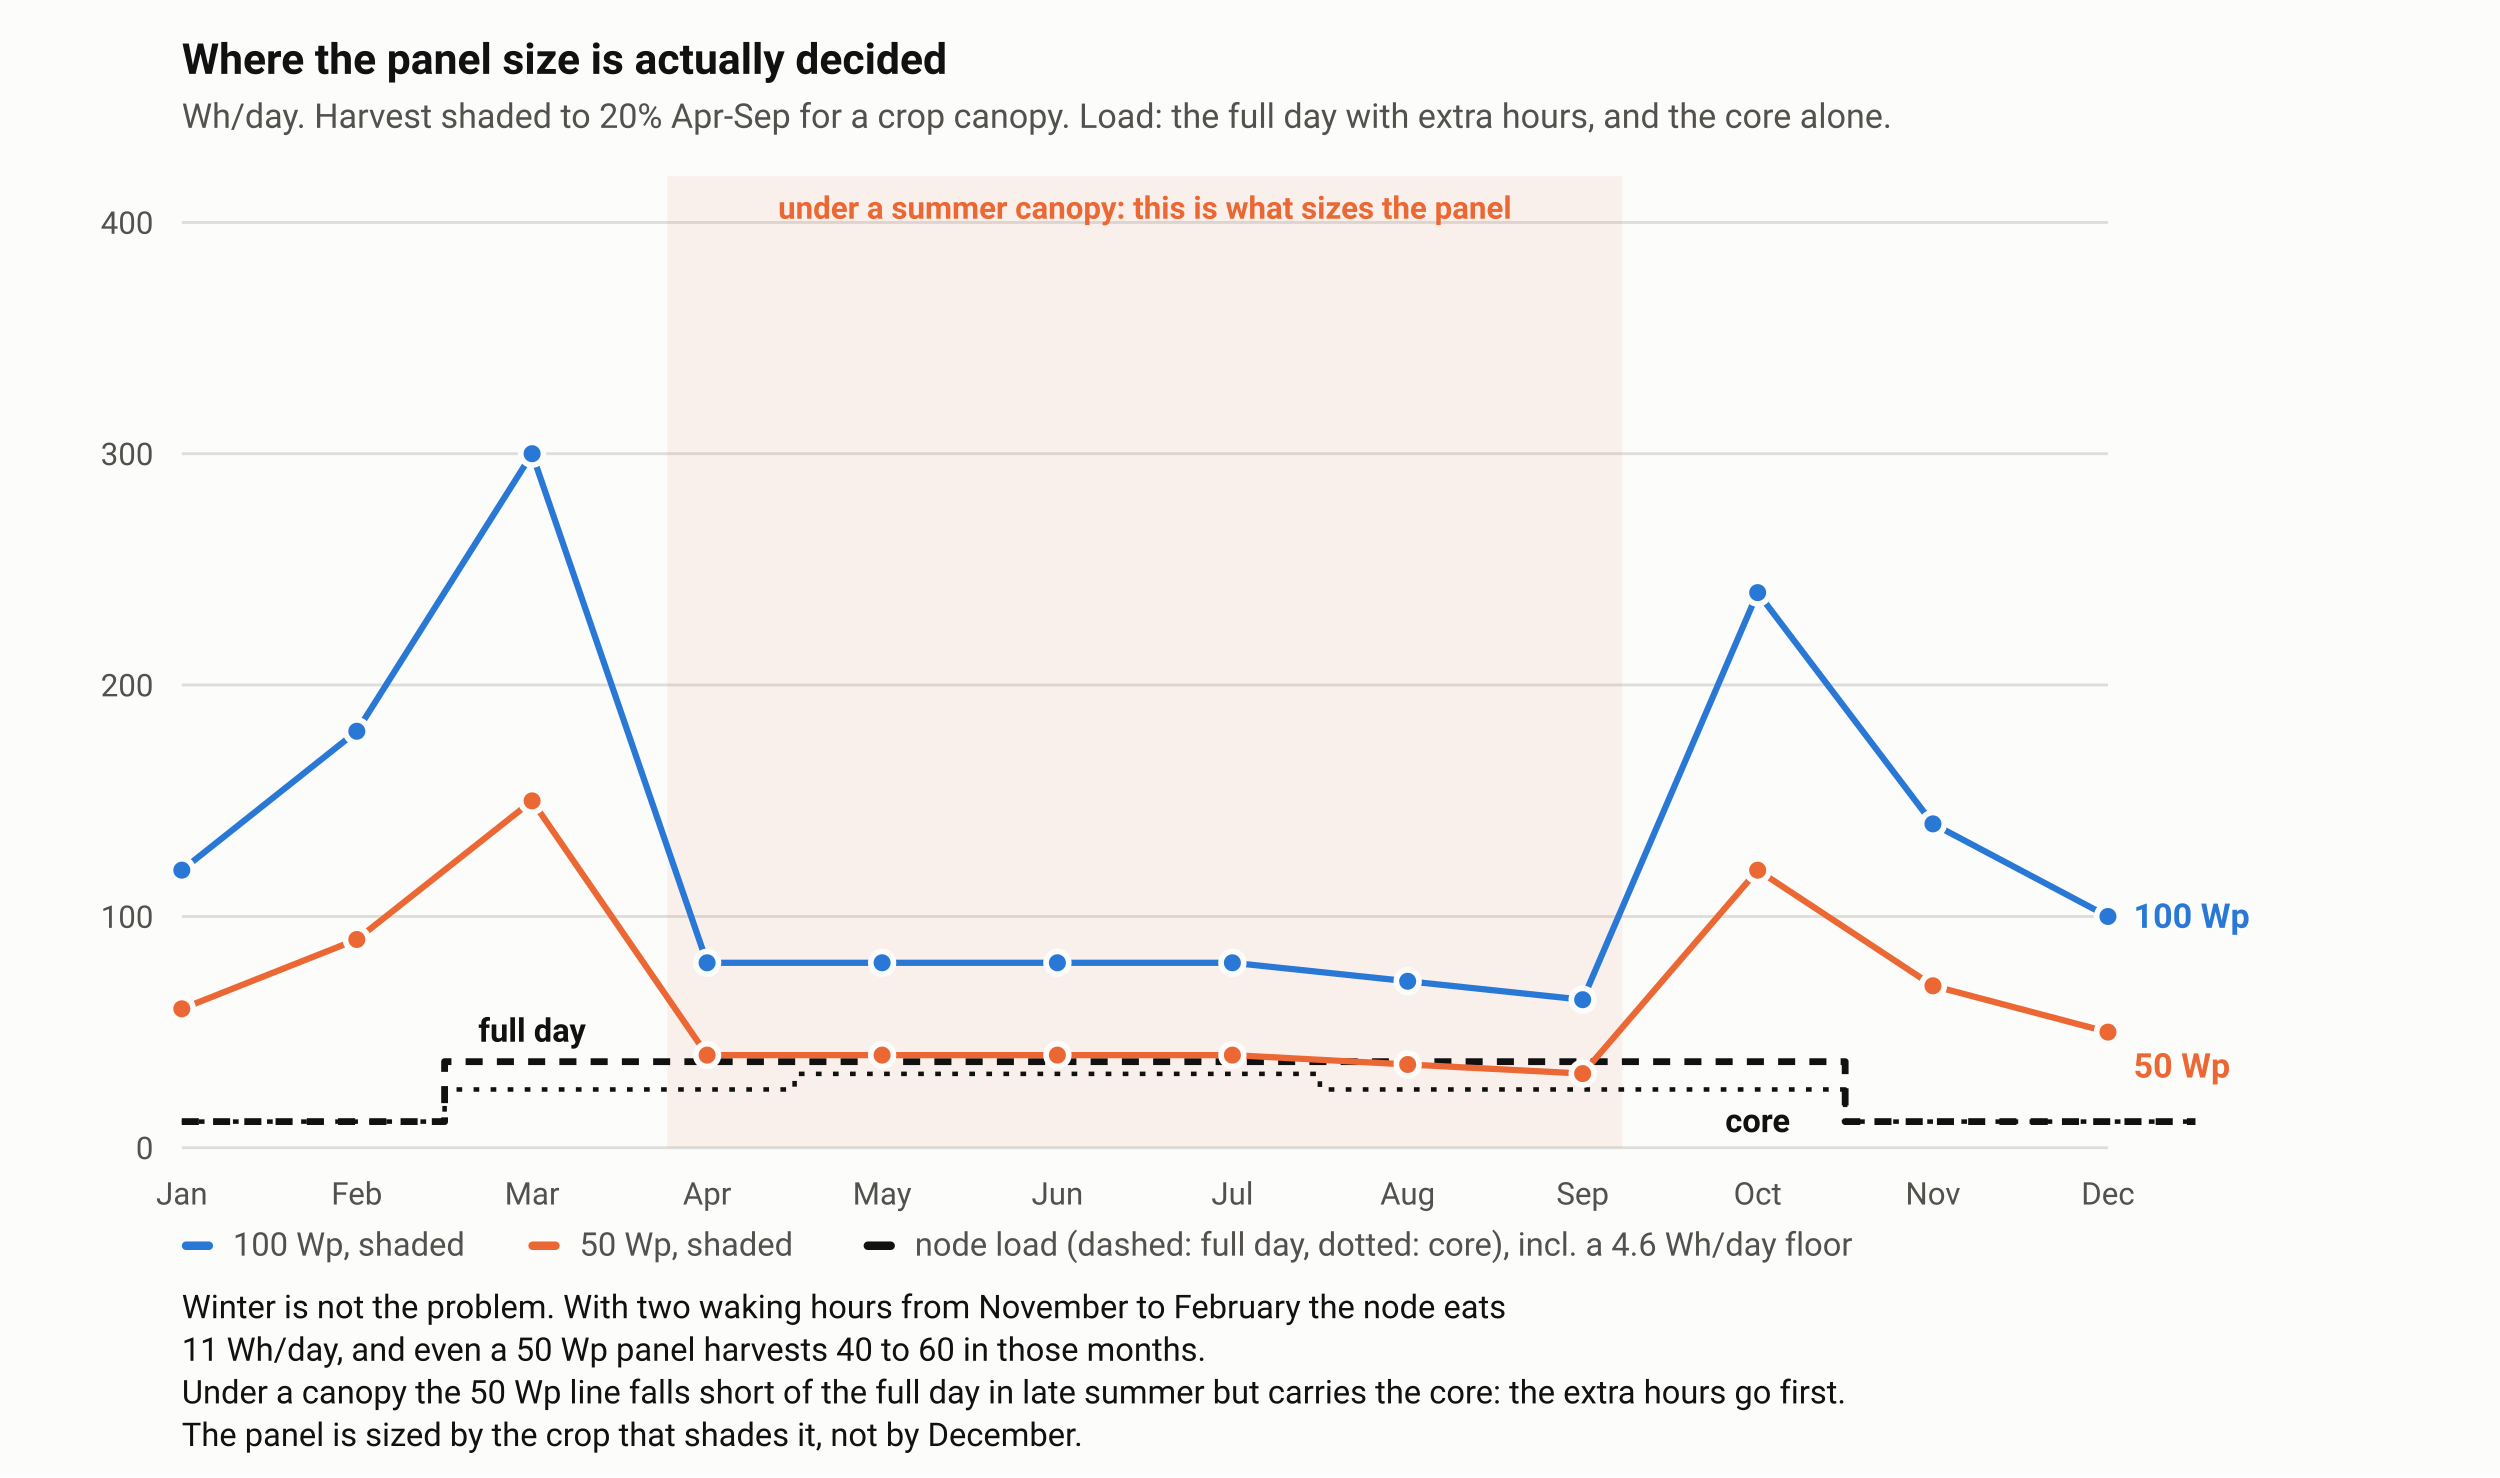
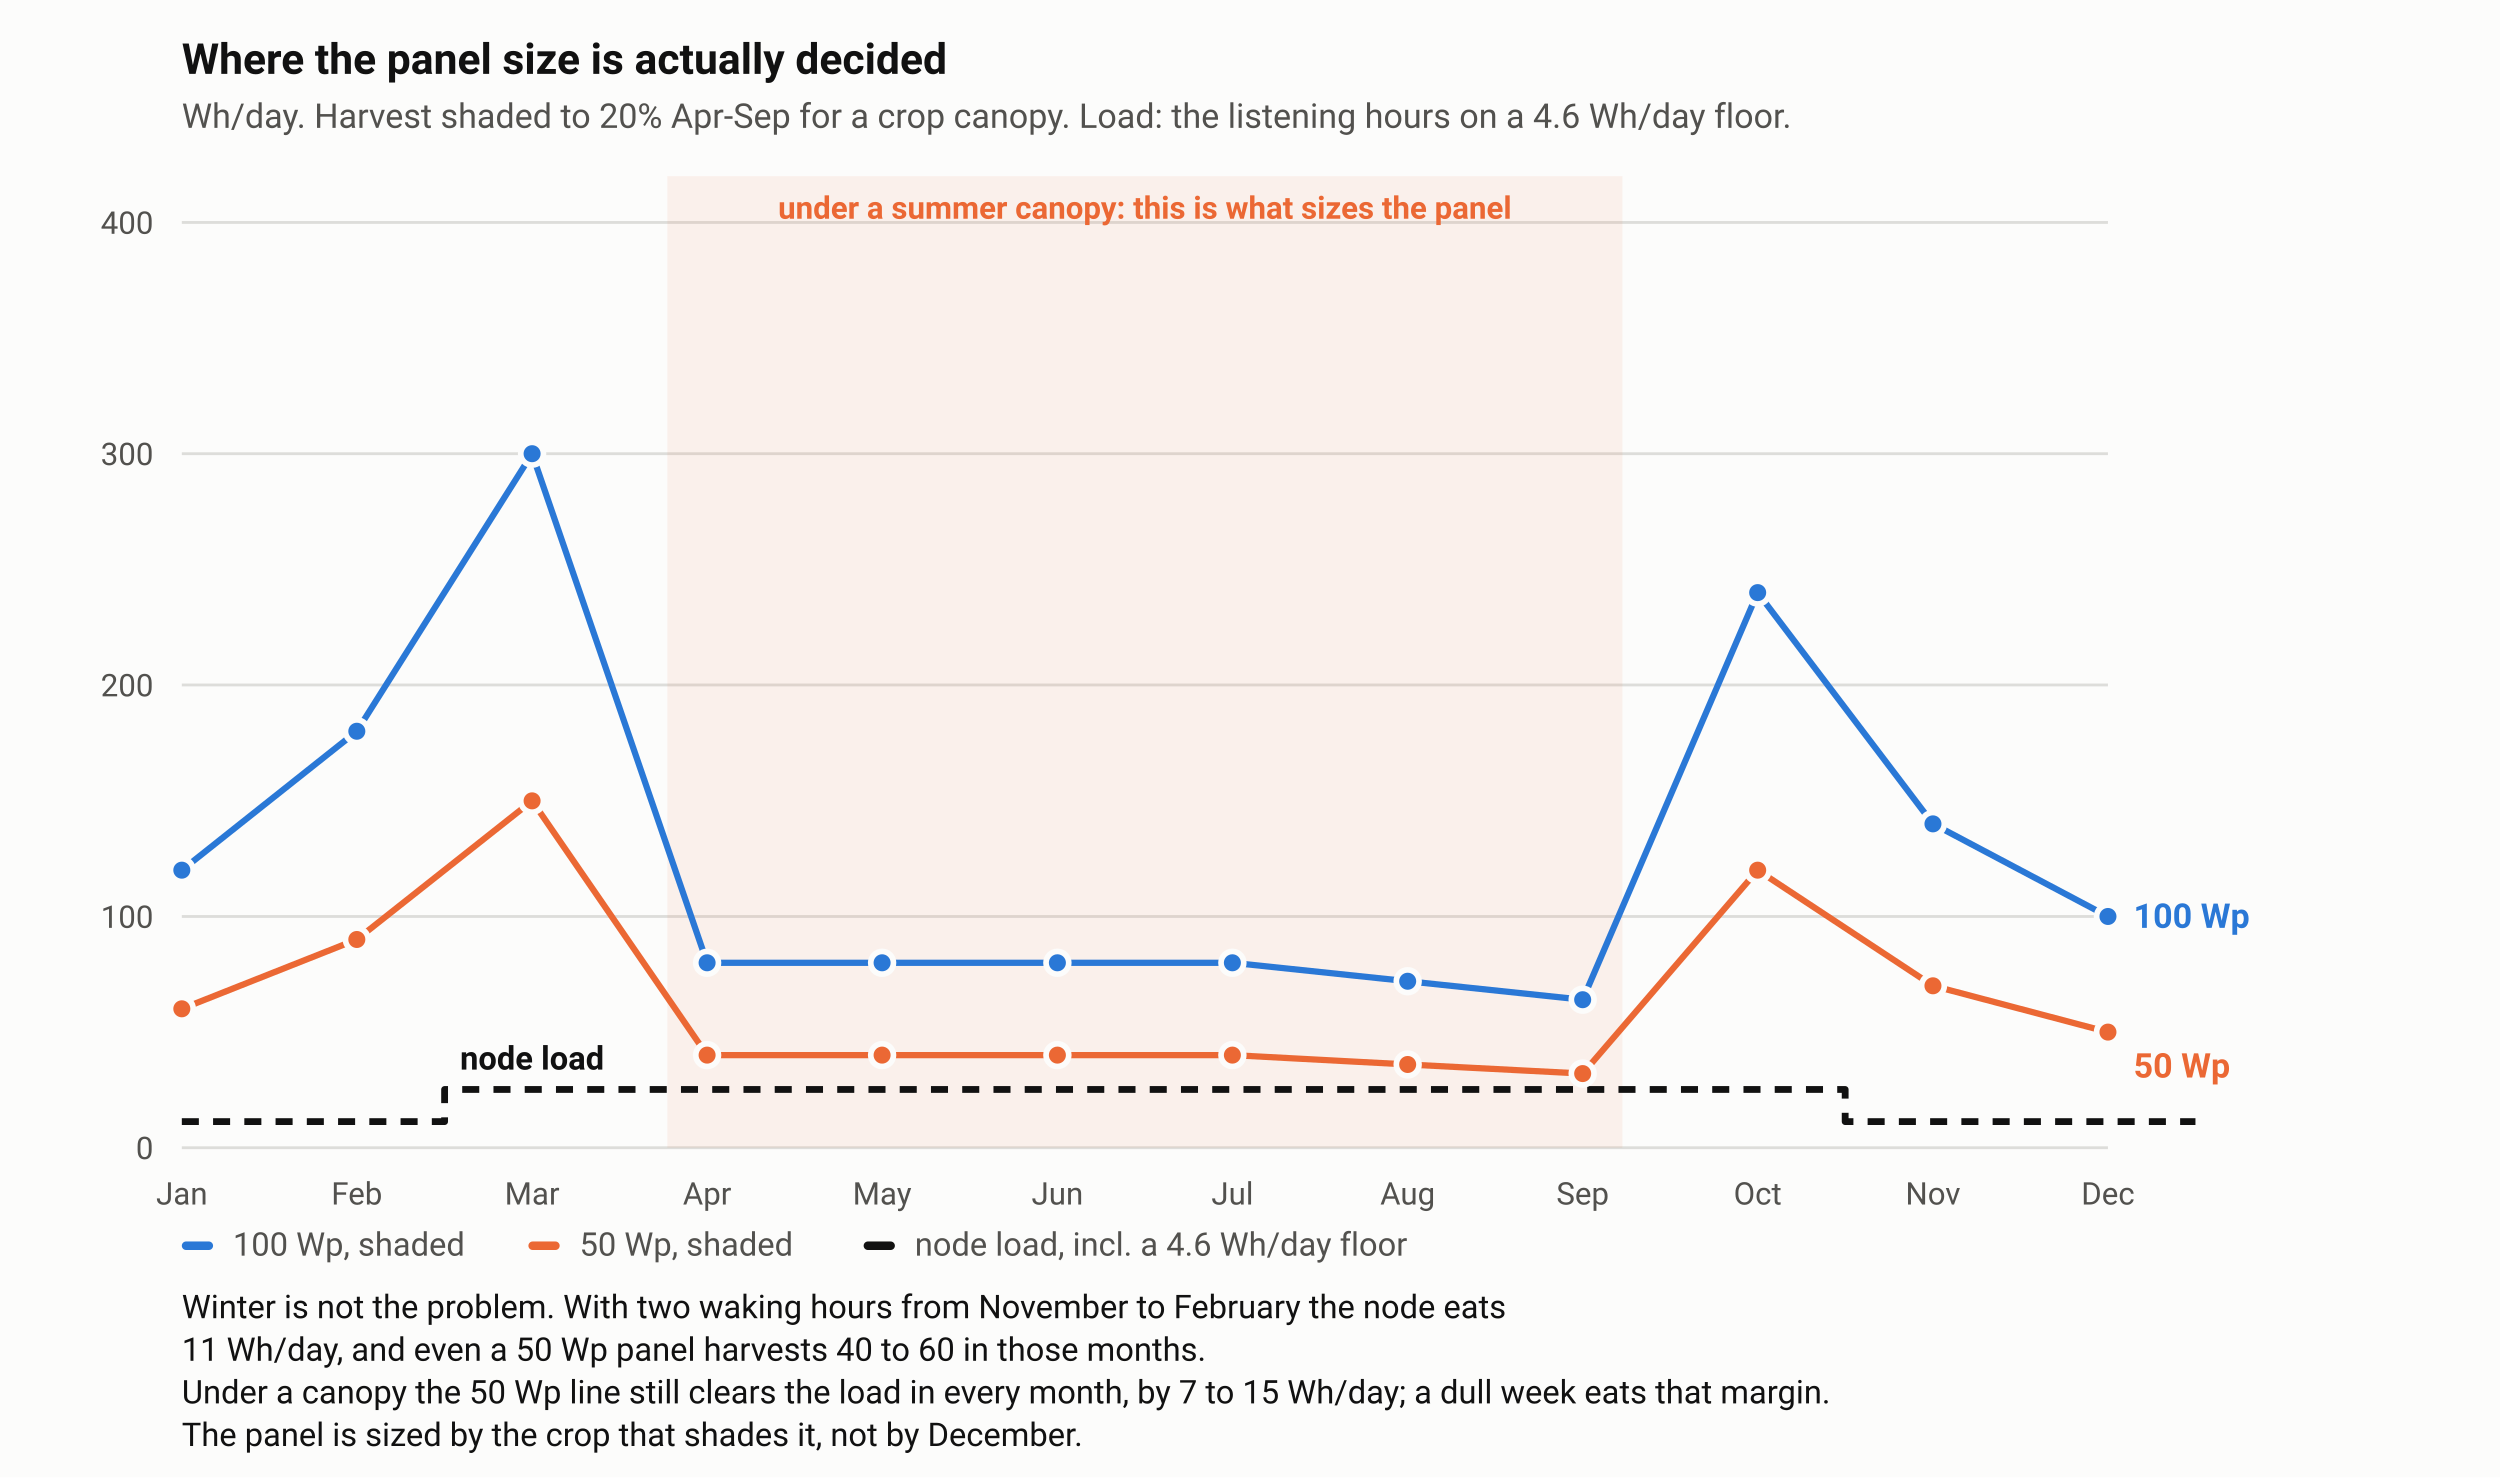
<svg xmlns="http://www.w3.org/2000/svg" width="880" height="520" viewBox="0 0 880 520" font-family="ui-sans-serif,system-ui,-apple-system,Segoe UI,Roboto,sans-serif">
  <rect width="880" height="520" fill="#fcfcfb" />
  <text x="64" y="26" font-size="15" font-weight="600" fill="#111111">Where the panel size is actually decided</text>
-   <text x="64" y="45" font-size="12" fill="#52514e">Wh/day. Harvest shaded to 20% Apr-Sep for a crop canopy. Load: the full day with extra hours, and the core alone.</text>
+   <text x="64" y="45" font-size="12" fill="#52514e">Wh/day. Harvest shaded to 20% Apr-Sep for a crop canopy. Load: the listening hours on a 4.6 Wh/day floor.</text>
  <line x1="64" y1="404.0" x2="742" y2="404.0" stroke="#b9b8b2" stroke-width="1" opacity="0.45" />
  <text x="54" y="408.0" font-size="11" fill="#52514e" text-anchor="end">0</text>
  <line x1="64" y1="322.6" x2="742" y2="322.6" stroke="#b9b8b2" stroke-width="1" opacity="0.45" />
  <text x="54" y="326.6" font-size="11" fill="#52514e" text-anchor="end">100</text>
  <line x1="64" y1="241.1" x2="742" y2="241.1" stroke="#b9b8b2" stroke-width="1" opacity="0.45" />
  <text x="54" y="245.1" font-size="11" fill="#52514e" text-anchor="end">200</text>
  <line x1="64" y1="159.7" x2="742" y2="159.7" stroke="#b9b8b2" stroke-width="1" opacity="0.45" />
  <text x="54" y="163.7" font-size="11" fill="#52514e" text-anchor="end">300</text>
  <line x1="64" y1="78.3" x2="742" y2="78.3" stroke="#b9b8b2" stroke-width="1" opacity="0.45" />
  <text x="54" y="82.3" font-size="11" fill="#52514e" text-anchor="end">400</text>
  <text x="64.0" y="424" font-size="11" fill="#52514e" text-anchor="middle">Jan</text>
  <text x="125.6" y="424" font-size="11" fill="#52514e" text-anchor="middle">Feb</text>
  <text x="187.3" y="424" font-size="11" fill="#52514e" text-anchor="middle">Mar</text>
  <text x="248.9" y="424" font-size="11" fill="#52514e" text-anchor="middle">Apr</text>
  <text x="310.5" y="424" font-size="11" fill="#52514e" text-anchor="middle">May</text>
  <text x="372.2" y="424" font-size="11" fill="#52514e" text-anchor="middle">Jun</text>
  <text x="433.8" y="424" font-size="11" fill="#52514e" text-anchor="middle">Jul</text>
  <text x="495.5" y="424" font-size="11" fill="#52514e" text-anchor="middle">Aug</text>
  <text x="557.1" y="424" font-size="11" fill="#52514e" text-anchor="middle">Sep</text>
  <text x="618.7" y="424" font-size="11" fill="#52514e" text-anchor="middle">Oct</text>
  <text x="680.4" y="424" font-size="11" fill="#52514e" text-anchor="middle">Nov</text>
  <text x="742.0" y="424" font-size="11" fill="#52514e" text-anchor="middle">Dec</text>
  <rect x="234.9" y="62" width="336.2" height="342" fill="#eb6834" opacity="0.08" />
  <text x="403.0" y="77" font-size="11" fill="#eb6834" text-anchor="middle" font-weight="600">under a summer canopy: this is what sizes the panel</text>
-   <polyline points="64.0,394.8 94.8,394.8 94.8,394.8 156.5,394.8 156.5,373.7 218.1,373.7 218.1,373.7 279.7,373.7 279.7,373.7 341.4,373.7 341.4,373.7 403.0,373.7 403.0,373.7 464.6,373.7 464.6,373.7 526.3,373.7 526.3,373.7 587.9,373.7 587.9,373.7 649.5,373.7 649.5,394.8 711.2,394.8 711.2,394.8 772.8,394.8" fill="none" stroke="#111111" stroke-width="2.4" stroke-dasharray="6 5" stroke-linejoin="round" />
-   <polyline points="64.0,394.8 94.8,394.8 94.8,394.8 156.5,394.8 156.5,383.5 218.1,383.5 218.1,383.5 279.7,383.5 279.7,378.0 341.4,378.0 341.4,378.0 403.0,378.0 403.0,378.0 464.6,378.0 464.6,383.5 526.3,383.5 526.3,383.5 587.9,383.5 587.9,383.5 649.5,383.5 649.5,394.8 711.2,394.8 711.2,394.8 772.8,394.8" fill="none" stroke="#111111" stroke-width="1.6" stroke-dasharray="2 4" stroke-linejoin="round" />
+   <polyline points="64.0,394.8 94.8,394.8 94.8,394.8 156.5,394.8 156.5,383.5 218.1,383.5 218.1,383.5 279.7,383.5 279.7,383.5 341.4,383.5 341.4,383.5 403.0,383.5 403.0,383.5 464.6,383.5 464.6,383.5 526.3,383.5 526.3,383.5 587.9,383.5 587.9,383.5 649.5,383.5 649.5,394.8 711.2,394.8 711.2,394.8 772.8,394.8" fill="none" stroke="#111111" stroke-width="2.4" stroke-dasharray="6 5" stroke-linejoin="round" />
  <path d="M 64.0 306.3 L 125.6 257.4 L 187.3 159.7 L 248.9 338.9 L 310.5 338.9 L 372.2 338.9 L 433.8 338.9 L 495.5 345.4 L 557.1 351.9 L 618.7 208.6 L 680.4 290.0 L 742.0 322.6" fill="none" stroke="#2a78d6" stroke-width="2.2" stroke-linejoin="round" />
  <path d="M 64.0 355.1 L 125.6 330.7 L 187.3 281.9 L 248.9 371.4 L 310.5 371.4 L 372.2 371.4 L 433.8 371.4 L 495.5 374.7 L 557.1 377.9 L 618.7 306.3 L 680.4 347.0 L 742.0 363.3" fill="none" stroke="#eb6834" stroke-width="2.2" stroke-linejoin="round" />
  <circle cx="64.0" cy="306.3" r="4" fill="#2a78d6" stroke="#fcfcfb" stroke-width="2" />
  <circle cx="64.0" cy="355.1" r="4" fill="#eb6834" stroke="#fcfcfb" stroke-width="2" />
  <circle cx="125.6" cy="257.4" r="4" fill="#2a78d6" stroke="#fcfcfb" stroke-width="2" />
  <circle cx="125.6" cy="330.7" r="4" fill="#eb6834" stroke="#fcfcfb" stroke-width="2" />
  <circle cx="187.3" cy="159.7" r="4" fill="#2a78d6" stroke="#fcfcfb" stroke-width="2" />
  <circle cx="187.3" cy="281.9" r="4" fill="#eb6834" stroke="#fcfcfb" stroke-width="2" />
  <circle cx="248.9" cy="338.9" r="4" fill="#2a78d6" stroke="#fcfcfb" stroke-width="2" />
  <circle cx="248.9" cy="371.4" r="4" fill="#eb6834" stroke="#fcfcfb" stroke-width="2" />
  <circle cx="310.5" cy="338.9" r="4" fill="#2a78d6" stroke="#fcfcfb" stroke-width="2" />
  <circle cx="310.5" cy="371.4" r="4" fill="#eb6834" stroke="#fcfcfb" stroke-width="2" />
  <circle cx="372.2" cy="338.9" r="4" fill="#2a78d6" stroke="#fcfcfb" stroke-width="2" />
  <circle cx="372.2" cy="371.4" r="4" fill="#eb6834" stroke="#fcfcfb" stroke-width="2" />
  <circle cx="433.8" cy="338.9" r="4" fill="#2a78d6" stroke="#fcfcfb" stroke-width="2" />
  <circle cx="433.8" cy="371.4" r="4" fill="#eb6834" stroke="#fcfcfb" stroke-width="2" />
  <circle cx="495.5" cy="345.4" r="4" fill="#2a78d6" stroke="#fcfcfb" stroke-width="2" />
  <circle cx="495.5" cy="374.7" r="4" fill="#eb6834" stroke="#fcfcfb" stroke-width="2" />
  <circle cx="557.1" cy="351.9" r="4" fill="#2a78d6" stroke="#fcfcfb" stroke-width="2" />
  <circle cx="557.1" cy="377.9" r="4" fill="#eb6834" stroke="#fcfcfb" stroke-width="2" />
  <circle cx="618.7" cy="208.6" r="4" fill="#2a78d6" stroke="#fcfcfb" stroke-width="2" />
  <circle cx="618.7" cy="306.3" r="4" fill="#eb6834" stroke="#fcfcfb" stroke-width="2" />
  <circle cx="680.4" cy="290.0" r="4" fill="#2a78d6" stroke="#fcfcfb" stroke-width="2" />
  <circle cx="680.4" cy="347.0" r="4" fill="#eb6834" stroke="#fcfcfb" stroke-width="2" />
  <circle cx="742.0" cy="322.6" r="4" fill="#2a78d6" stroke="#fcfcfb" stroke-width="2" />
  <circle cx="742.0" cy="363.3" r="4" fill="#eb6834" stroke="#fcfcfb" stroke-width="2" />
  <text x="751" y="326.6" font-size="12" font-weight="600" fill="#2a78d6">100 Wp</text>
  <text x="751" y="379.3" font-size="12" font-weight="600" fill="#eb6834">50 Wp</text>
-   <text x="187.3" y="366.7" font-size="11.5" font-weight="600" fill="#111111" text-anchor="middle">full day</text>
-   <text x="618.7" y="398.5" font-size="11.5" font-weight="600" fill="#111111" text-anchor="middle">core</text>
+   <text x="187.3" y="376.5" font-size="11.5" font-weight="600" fill="#111111" text-anchor="middle">node load</text>
  <g transform="translate(64,446)" font-size="11.5">
    <rect x="0" y="-9" width="11" height="3" rx="1.5" fill="#2a78d6" />
    <text x="18" y="-4" fill="#52514e">100 Wp, shaded</text>
    <rect x="122" y="-9" width="11" height="3" rx="1.5" fill="#eb6834" />
    <text x="140" y="-4" fill="#52514e">50 Wp, shaded</text>
    <rect x="240" y="-9" width="11" height="3" rx="1.5" fill="#111111" />
-     <text x="258" y="-4" fill="#52514e">node load (dashed: full day, dotted: core), incl. a 4.6 Wh/day floor</text>
+     <text x="258" y="-4" fill="#52514e">node load, incl. a 4.6 Wh/day floor</text>
  </g>
  <text x="64" y="464" font-size="11.5" fill="#111111">Winter is not the problem. With two waking hours from November to February the node eats</text>
  <text x="64" y="479" font-size="11.5" fill="#111111">11 Wh/day, and even a 50 Wp panel harvests 40 to 60 in those months.</text>
-   <text x="64" y="494" font-size="11.5" fill="#111111">Under a canopy the 50 Wp line falls short of the full day in late summer but carries the core: the extra hours go first.</text>
+   <text x="64" y="494" font-size="11.5" fill="#111111">Under a canopy the 50 Wp line still clears the load in every month, by 7 to 15 Wh/day; a dull week eats that margin.</text>
  <text x="64" y="509" font-size="11.5" fill="#111111">The panel is sized by the crop that shades it, not by December.</text>
</svg>
